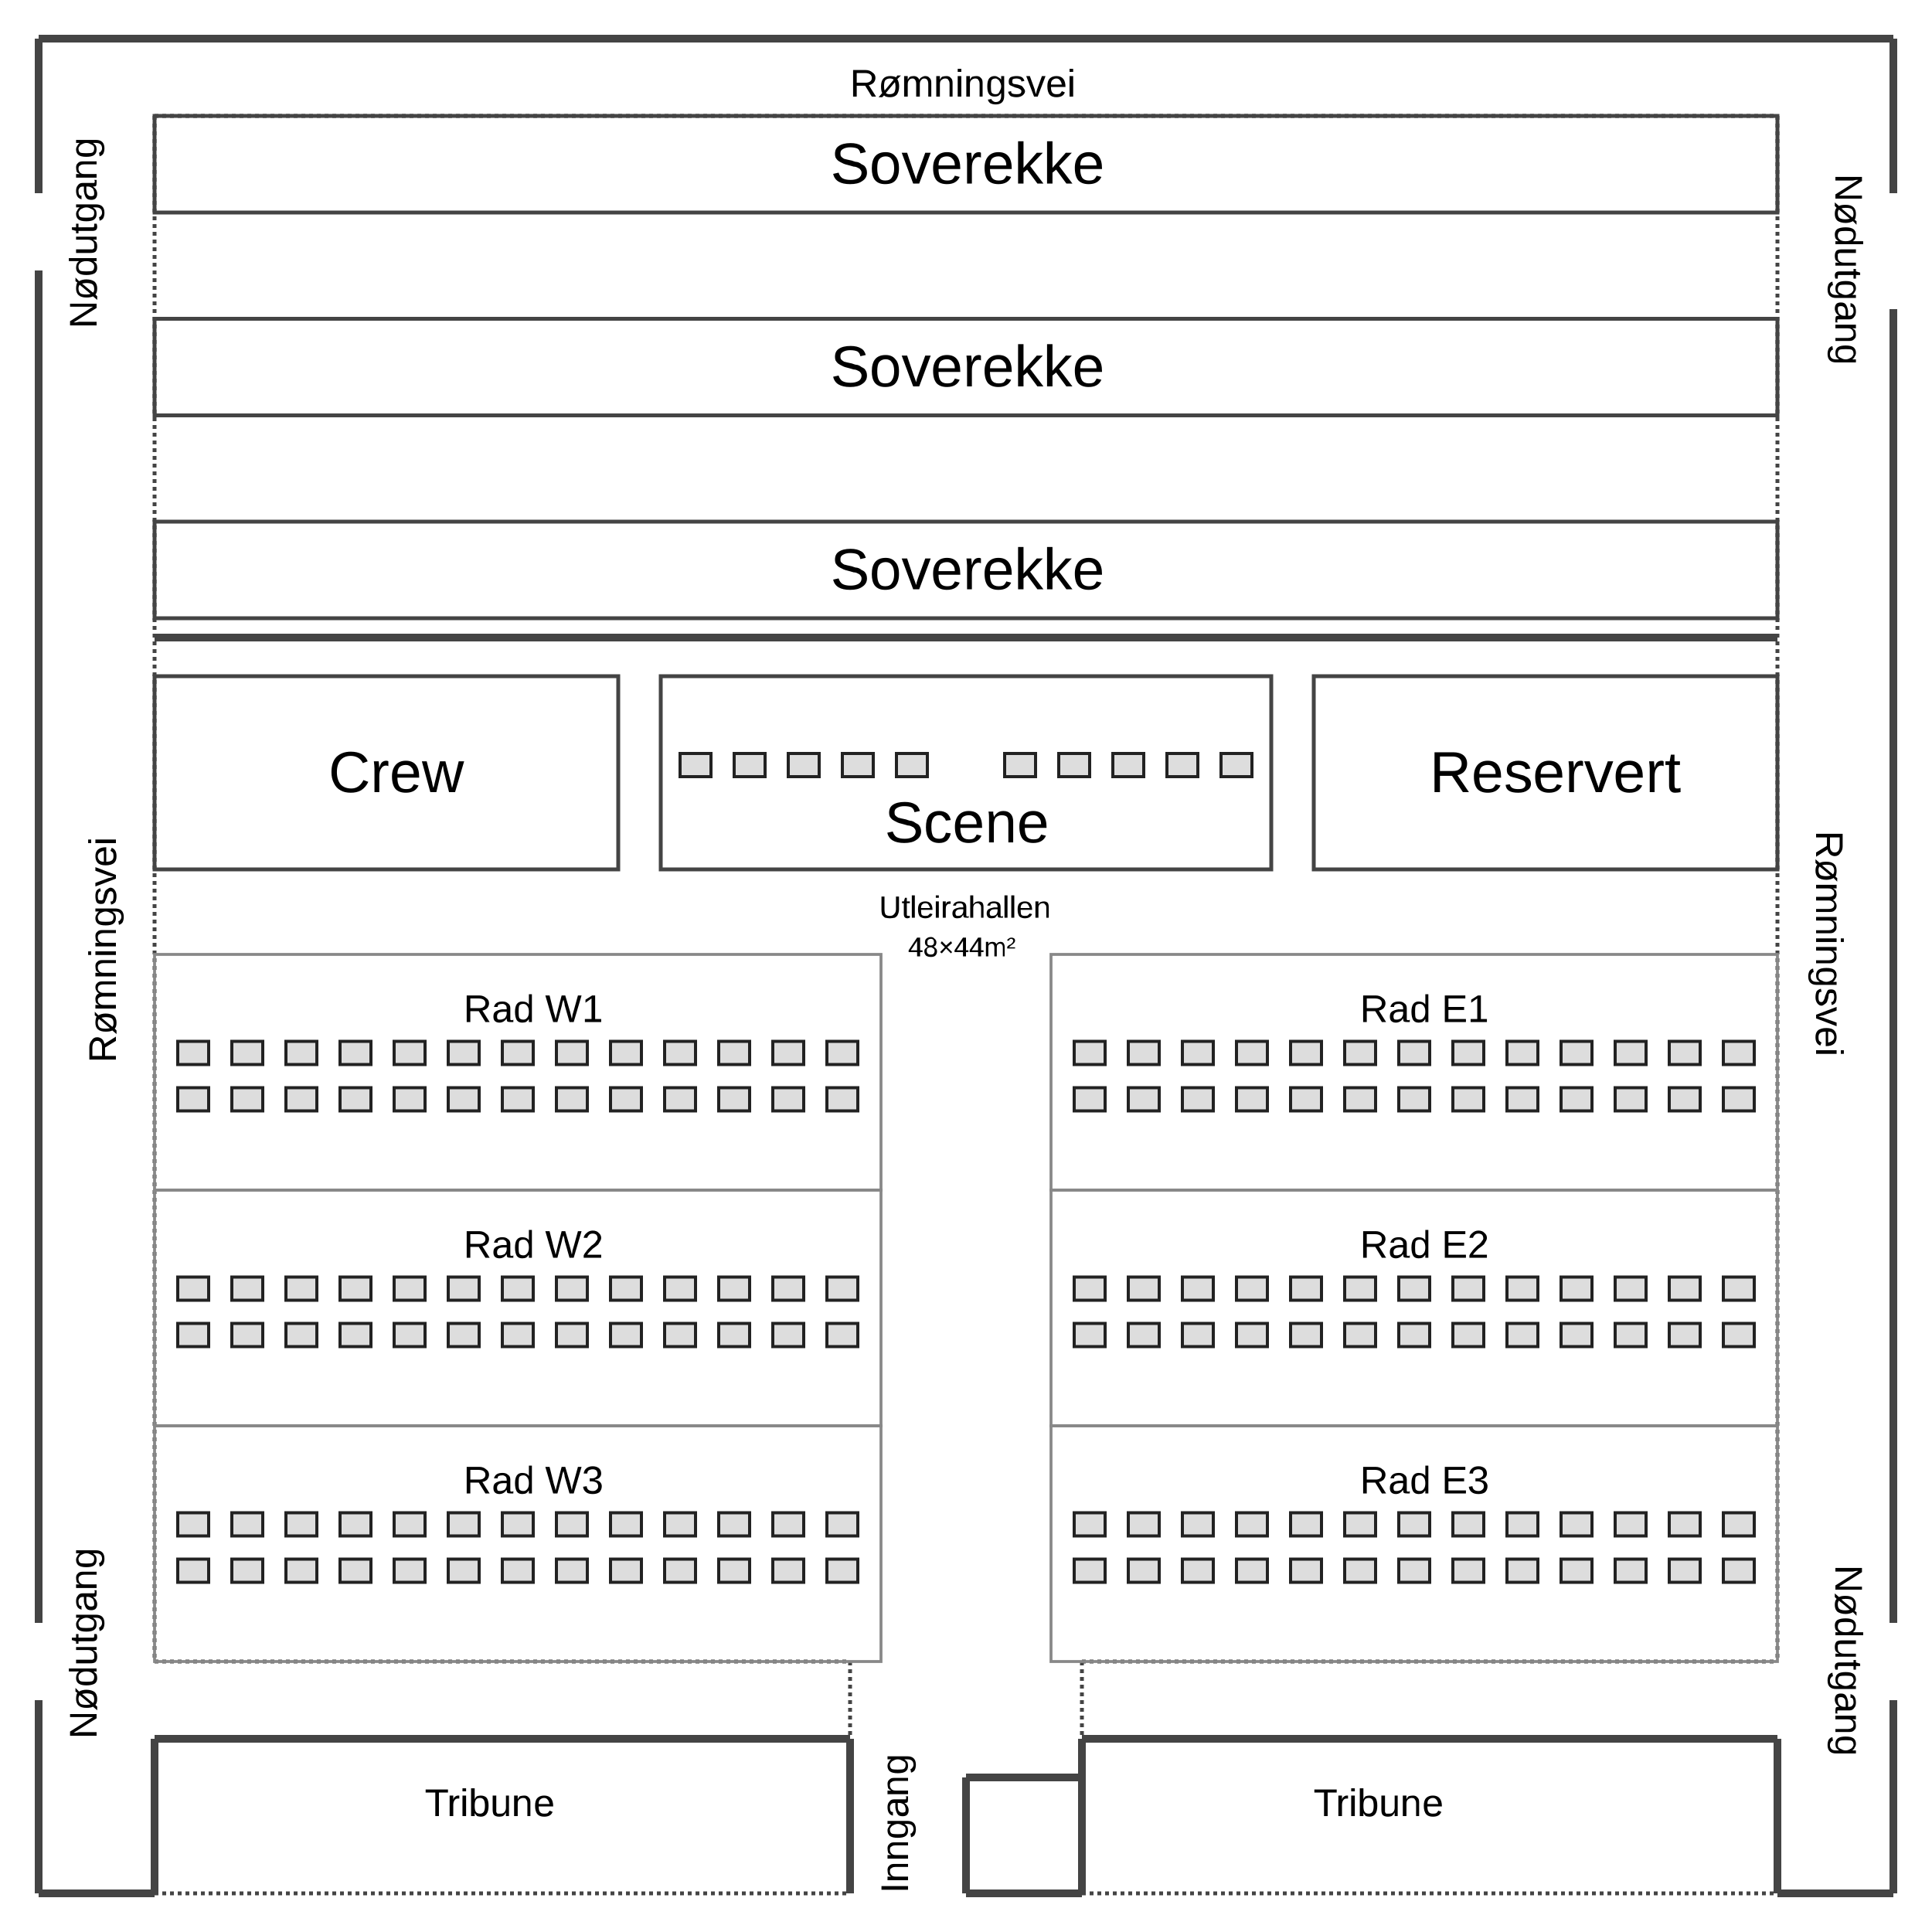
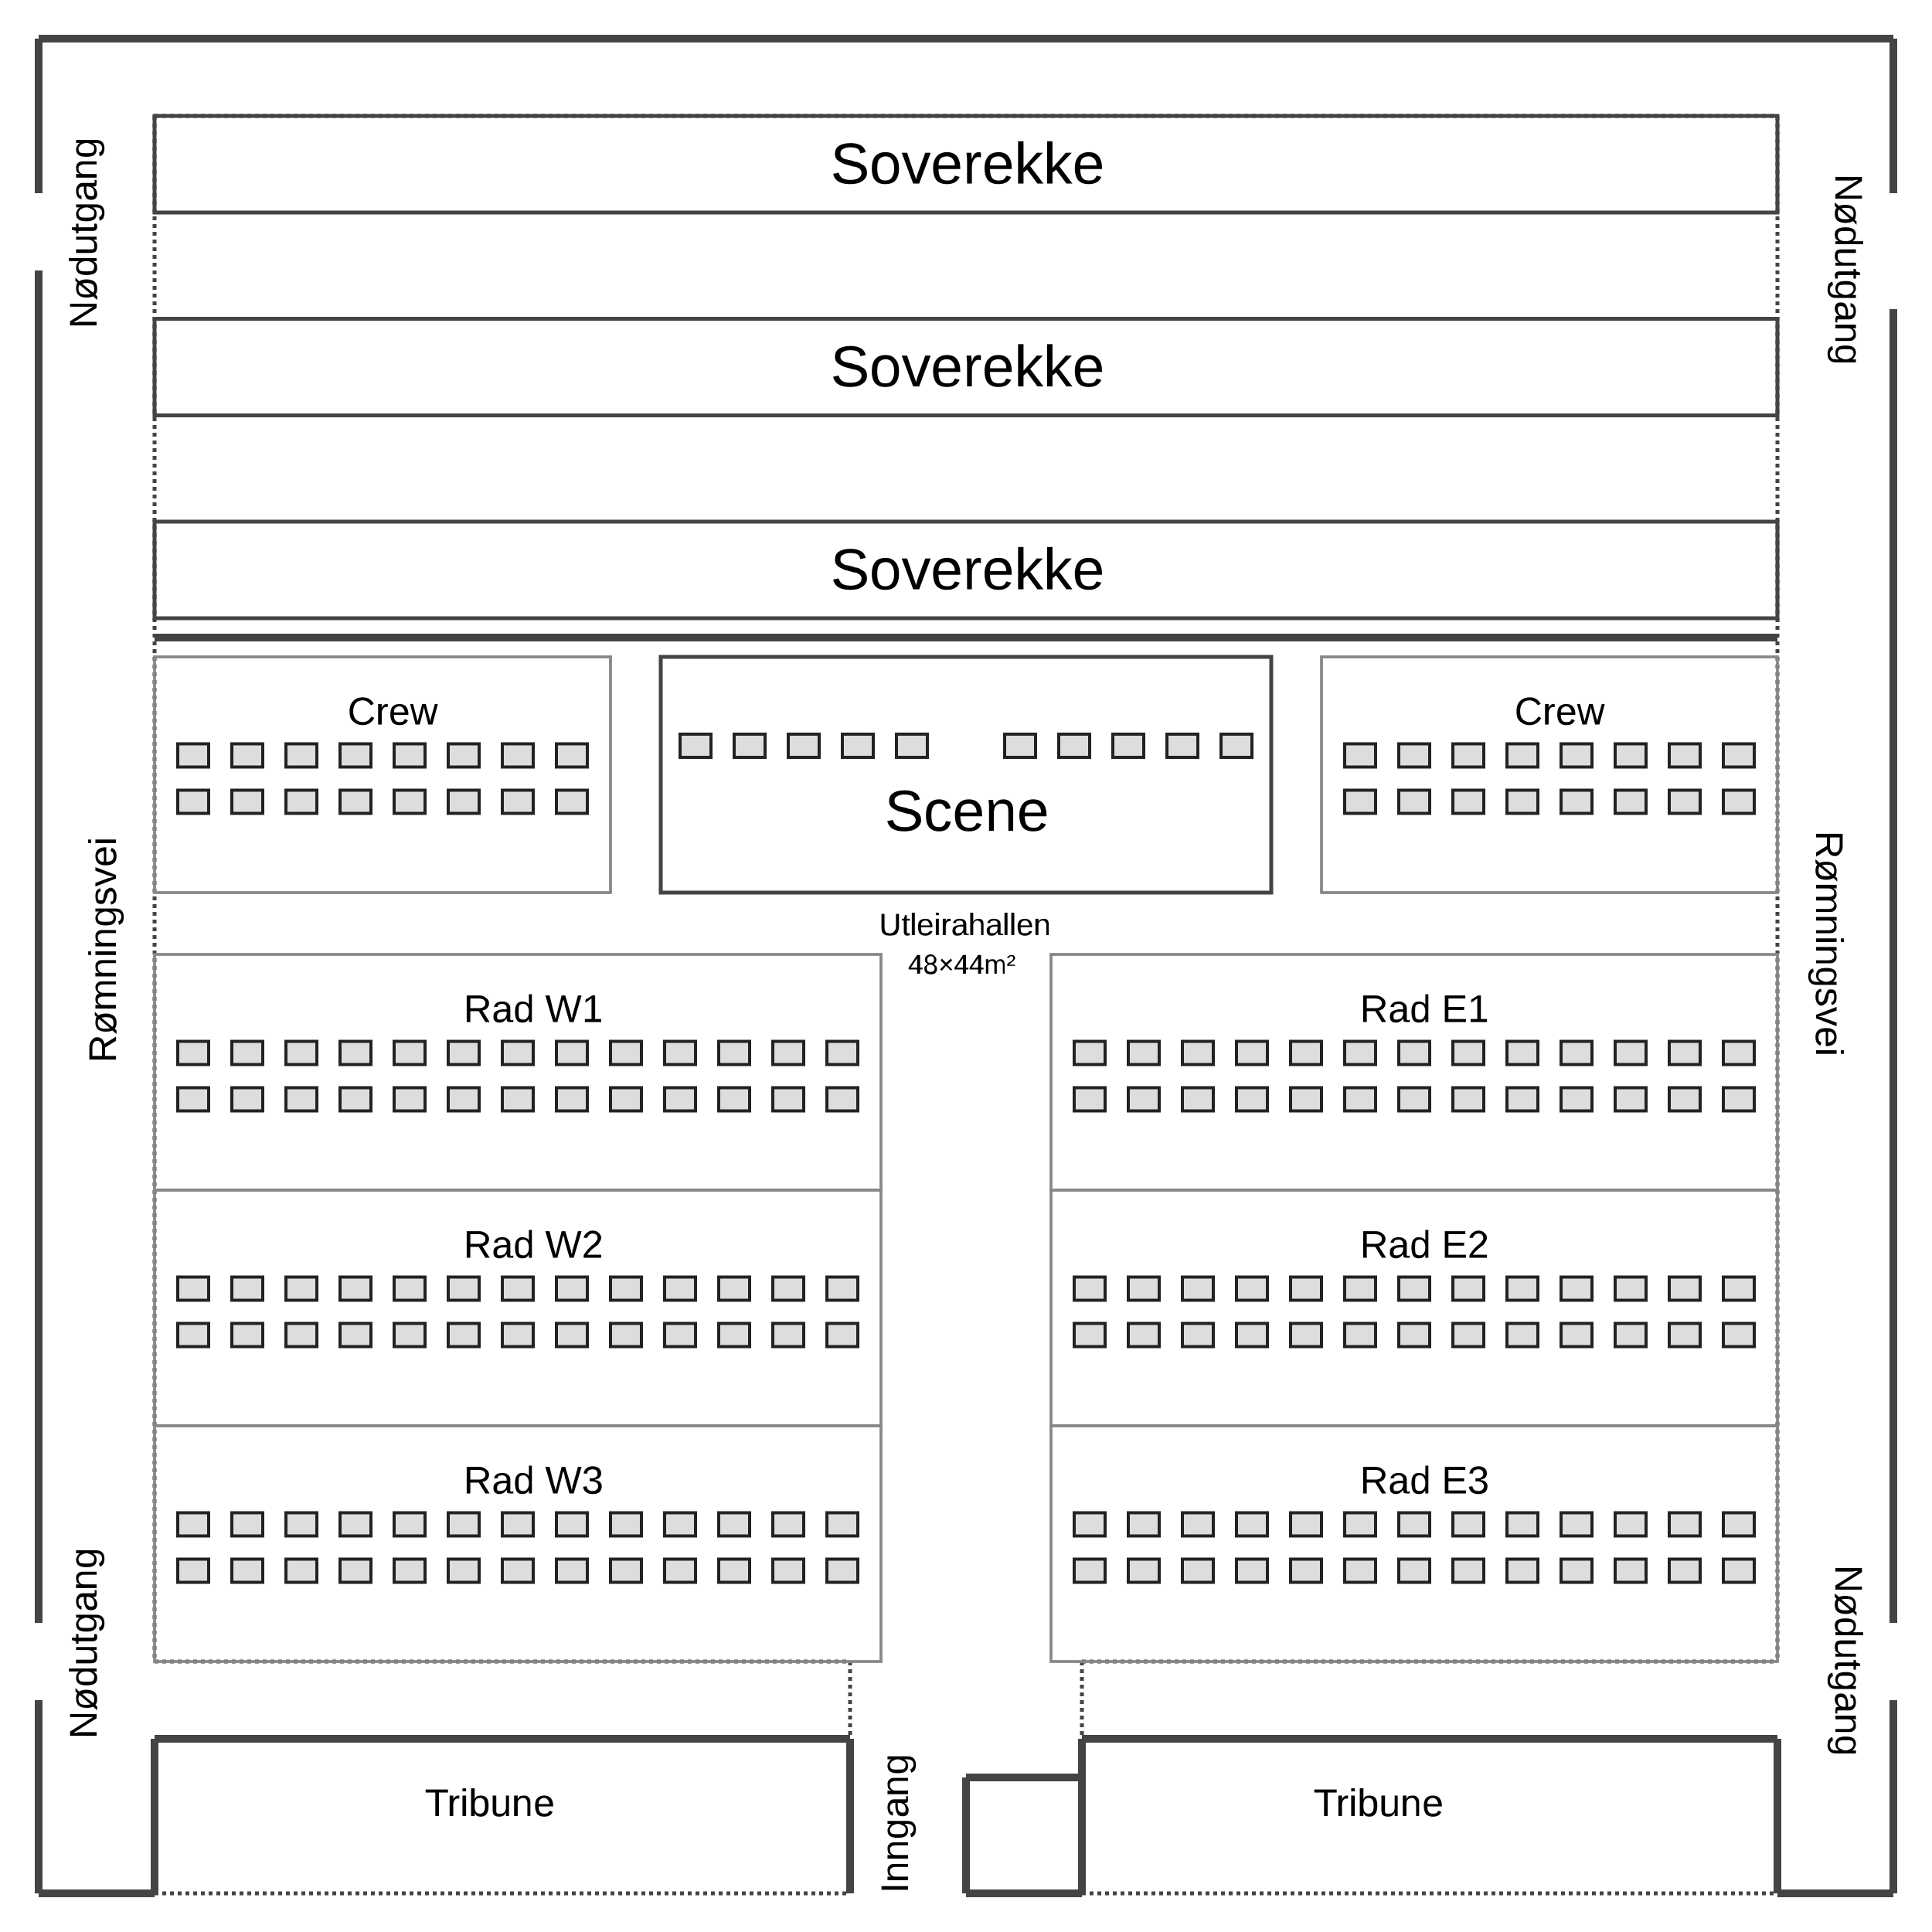
<svg xmlns="http://www.w3.org/2000/svg" viewBox="0 0 50 50">
  <style type="text/css">

        text {
            font-family: Arial;
        }

        rect.outline {
            fill: none;
            stroke: #444;
            stroke-width: 0.1px;
        }

        .grid {
            /* DEBUG */
            display: none;
        }

        .grid line {
            stroke: #ccc;
            stroke-width: 0.025px;
        }

        .walls line {
            stroke: #444;
            stroke-width: 0.2px;
        }

        .walls line.zone-wall {
            stroke: #444;
            stroke-width: 0.1px;
            stroke-dasharray: 0.1;
        }

        .seat-row rect {
            stroke: #222;
            stroke-width: 0.08px;
            fill: #ddd;
        }

        .seat-row rect.spacer {
            /* DEBUG */
            display: none;
        }

        .seat-row rect.seat-row-outline {
            stroke: #888;
            stroke-width: 0.075px;
            fill: none;
        }

        .seat-row rect.seating-node-free {
            fill: #5CB85C;
        }

        .seat-row rect.seating-node-occupied {
            fill: #C9302C;
        }

        .seat-row rect.seating-node-self {
            fill: #EC971F;
        }

        .seat-row rect.seating-node-info {
            fill: #5BC0DE;
        }

        .seat-row rect.seating-node-search {
            fill: pink;
        }
    </style>
  <g class="hall" transform="translate(1, 1)">
    <g class="grid">
      <line x1="0" x2="0" y1="0" y2="44" />
      <line x1="1" x2="1" y1="0" y2="44" />
      <line x1="2" x2="2" y1="0" y2="44" />
      <line x1="3" x2="3" y1="0" y2="44" />
      <line x1="4" x2="4" y1="0" y2="44" />
      <line x1="5" x2="5" y1="0" y2="44" />
      <line x1="6" x2="6" y1="0" y2="44" />
      <line x1="7" x2="7" y1="0" y2="44" />
      <line x1="8" x2="8" y1="0" y2="44" />
      <line x1="9" x2="9" y1="0" y2="44" />
      <line x1="10" x2="10" y1="0" y2="44" />
      <line x1="11" x2="11" y1="0" y2="44" />
      <line x1="12" x2="12" y1="0" y2="44" />
      <line x1="13" x2="13" y1="0" y2="44" />
      <line x1="14" x2="14" y1="0" y2="44" />
      <line x1="15" x2="15" y1="0" y2="44" />
      <line x1="16" x2="16" y1="0" y2="44" />
      <line x1="17" x2="17" y1="0" y2="44" />
      <line x1="18" x2="18" y1="0" y2="44" />
      <line x1="19" x2="19" y1="0" y2="44" />
      <line x1="20" x2="20" y1="0" y2="44" />
      <line x1="21" x2="21" y1="0" y2="44" />
      <line x1="22" x2="22" y1="0" y2="44" />
      <line x1="23" x2="23" y1="0" y2="44" />
      <line x1="24" x2="24" y1="0" y2="44" />
      <line x1="25" x2="25" y1="0" y2="44" />
      <line x1="26" x2="26" y1="0" y2="44" />
      <line x1="27" x2="27" y1="0" y2="44" />
      <line x1="28" x2="28" y1="0" y2="44" />
      <line x1="29" x2="29" y1="0" y2="44" />
      <line x1="30" x2="30" y1="0" y2="44" />
      <line x1="31" x2="31" y1="0" y2="44" />
      <line x1="32" x2="32" y1="0" y2="44" />
      <line x1="33" x2="33" y1="0" y2="44" />
      <line x1="34" x2="34" y1="0" y2="44" />
      <line x1="35" x2="35" y1="0" y2="44" />
      <line x1="36" x2="36" y1="0" y2="44" />
      <line x1="37" x2="37" y1="0" y2="44" />
      <line x1="38" x2="38" y1="0" y2="44" />
      <line x1="39" x2="39" y1="0" y2="44" />
      <line x1="40" x2="40" y1="0" y2="44" />
      <line x1="41" x2="41" y1="0" y2="44" />
      <line x1="42" x2="42" y1="0" y2="44" />
      <line x1="43" x2="43" y1="0" y2="44" />
      <line x1="44" x2="44" y1="0" y2="44" />
      <line x1="45" x2="45" y1="0" y2="44" />
      <line x1="46" x2="46" y1="0" y2="44" />
      <line x1="47" x2="47" y1="0" y2="44" />
      <line x1="48" x2="48" y1="0" y2="44" />
      <line x1="0" x2="48" y1="0" y2="0" />
      <line x1="0" x2="48" y1="1" y2="1" />
      <line x1="0" x2="48" y1="2" y2="2" />
      <line x1="0" x2="48" y1="3" y2="3" />
      <line x1="0" x2="48" y1="4" y2="4" />
      <line x1="0" x2="48" y1="5" y2="5" />
      <line x1="0" x2="48" y1="6" y2="6" />
      <line x1="0" x2="48" y1="7" y2="7" />
      <line x1="0" x2="48" y1="8" y2="8" />
      <line x1="0" x2="48" y1="9" y2="9" />
      <line x1="0" x2="48" y1="10" y2="10" />
      <line x1="0" x2="48" y1="11" y2="11" />
      <line x1="0" x2="48" y1="12" y2="12" />
      <line x1="0" x2="48" y1="13" y2="13" />
      <line x1="0" x2="48" y1="14" y2="14" />
      <line x1="0" x2="48" y1="15" y2="15" />
      <line x1="0" x2="48" y1="16" y2="16" />
      <line x1="0" x2="48" y1="17" y2="17" />
      <line x1="0" x2="48" y1="18" y2="18" />
      <line x1="0" x2="48" y1="19" y2="19" />
      <line x1="0" x2="48" y1="20" y2="20" />
      <line x1="0" x2="48" y1="21" y2="21" />
      <line x1="0" x2="48" y1="22" y2="22" />
      <line x1="0" x2="48" y1="23" y2="23" />
      <line x1="0" x2="48" y1="24" y2="24" />
      <line x1="0" x2="48" y1="25" y2="25" />
      <line x1="0" x2="48" y1="26" y2="26" />
      <line x1="0" x2="48" y1="27" y2="27" />
      <line x1="0" x2="48" y1="28" y2="28" />
      <line x1="0" x2="48" y1="29" y2="29" />
      <line x1="0" x2="48" y1="30" y2="30" />
      <line x1="0" x2="48" y1="31" y2="31" />
      <line x1="0" x2="48" y1="32" y2="32" />
      <line x1="0" x2="48" y1="33" y2="33" />
      <line x1="0" x2="48" y1="34" y2="34" />
      <line x1="0" x2="48" y1="35" y2="35" />
      <line x1="0" x2="48" y1="36" y2="36" />
      <line x1="0" x2="48" y1="37" y2="37" />
      <line x1="0" x2="48" y1="38" y2="38" />
      <line x1="0" x2="48" y1="39" y2="39" />
      <line x1="0" x2="48" y1="40" y2="40" />
      <line x1="0" x2="48" y1="41" y2="41" />
      <line x1="0" x2="48" y1="42" y2="42" />
      <line x1="0" x2="48" y1="43" y2="43" />
      <line x1="0" x2="48" y1="44" y2="44" />
    </g>
    <g class="walls">
-       <text x="21.75" y="22.75" font-size="0.8">Utleirahallen</text>
-       <text x="22.5" y="23.75" font-size="0.7">48×44m²</text>
+       <text x="21.75" y="23.2" font-size="0.8">Utleirahallen</text>
+       <text x="22.5" y="24.2" font-size="0.7">48×44m²</text>
    </g>
    <g class="walls">
      <line x1="0" x2="48" y1="0" y2="0" />
      <line x1="3" x2="45" y1="2" y2="2" class="zone-wall" />
-       <g transform="translate(21, 1.5)">
-         <text font-size="1">Rømningsvei</text>
-       </g>
      <line x1="3" x2="45" y1="15.5" y2="15.5" class="partition-wall" />
      <line x1="0" x2="0" y1="0" y2="4" />
      <g transform="translate(1.5, 7.5) rotate(270)">
        <text font-size="1">Nødutgang</text>
      </g>
      <line x1="0" x2="0" y1="6" y2="41" />
      <g transform="translate(1.5, 44) rotate(270)">
        <text font-size="1">Nødutgang</text>
      </g>
      <line x1="0" x2="0" y1="43" y2="48" />
      <line x1="3" x2="3" y1="2" y2="42" class="zone-wall" />
      <g transform="translate(2, 26.5) rotate(270)">
        <text font-size="1">Rømningsvei</text>
      </g>
      <line x1="48" x2="48" y1="0" y2="4" />
      <g transform="translate(46.5, 3.5) rotate(90)">
        <text font-size="1">Nødutgang</text>
      </g>
      <line x1="48" x2="48" y1="7" y2="41" />
      <g transform="translate(46.5, 39.5) rotate(90)">
        <text font-size="1">Nødutgang</text>
      </g>
      <line x1="48" x2="48" y1="43" y2="48" />
      <line x1="45" x2="45" y1="2" y2="42" class="zone-wall" />
      <g transform="translate(46, 20.5) rotate(90)">
        <text font-size="1">Rømningsvei</text>
      </g>
      <line x1="0" x2="3" y1="48" y2="48" />
      <line x1="3" x2="3" y1="44" y2="48" />
      <line x1="3" x2="21" y1="44" y2="44" />
      <line x1="21" x2="21" y1="44" y2="48" />
      <g transform="translate(22.5, 48) rotate(270)">
        <text font-size="1">Inngang</text>
      </g>
      <line x1="24" x2="24" y1="45" y2="48" />
      <line x1="24" x2="27" y1="45" y2="45" />
      <line x1="24" x2="27" y1="48" y2="48" />
      <line x1="27" x2="27" y1="48" y2="44" />
      <line x1="27" x2="45" y1="44" y2="44" />
      <line x1="45" x2="45" y1="44" y2="48" />
      <line x1="45" x2="48" y1="48" y2="48" />
      <line x1="3" x2="21" y1="42" y2="42" class="zone-wall" />
      <line x1="21" x2="21" y1="42" y2="44" class="zone-wall" />
      <line x1="27" x2="45" y1="42" y2="42" class="zone-wall" />
      <line x1="27" x2="27" y1="42" y2="44" class="zone-wall" />
      <text x="10" y="46" font-size="1">Tribune</text>
      <line x1="3" x2="21" y1="48" y2="48" class="zone-wall" />
      <text x="33" y="46" font-size="1">Tribune</text>
      <line x1="27" x2="45" y1="48" y2="48" class="zone-wall" />
    </g>
    <g>
      <rect x="3" y="2" width="42" height="2.5" class="outline" />
      <text x="20.5" y="3.75" font-size="1.5">Soverekke</text>
      <rect x="3" y="7.25" width="42" height="2.5" class="outline" />
      <text x="20.5" y="9" font-size="1.5">Soverekke</text>
      <rect x="3" y="12.5" width="42" height="2.5" class="outline" />
      <text x="20.5" y="14.25" font-size="1.5">Soverekke</text>
    </g>
-     <g class="stage" transform="translate(16.1, 16.5)">
-       <rect width="15.8" height="5" class="outline" />
-       <text x="5.8" y="4.3" font-size="1.5">Scene</text>
+     <g class="stage" transform="translate(16.1, 16)">
+       <rect width="15.8" height="6.1" class="outline" />
+       <text x="5.8" y="4.5" font-size="1.5">Scene</text>
      <g class="seat-row" transform="translate(0.5, 2.0)">
        <rect x="0.0" y="0.0" width="0.8" height="0.6" />
        <rect x="1.4" y="0.0" width="0.8" height="0.6" />
        <rect x="2.8" y="0.0" width="0.8" height="0.6" />
        <rect x="4.2" y="0.0" width="0.8" height="0.6" />
        <rect x="5.6" y="0.0" width="0.8" height="0.6" />
      </g>
      <g class="seat-row" transform="translate(8.9, 2.0)">
        <rect x="0.0" y="0.0" width="0.8" height="0.6" />
        <rect x="1.4" y="0.0" width="0.8" height="0.6" />
        <rect x="2.8" y="0.0" width="0.8" height="0.6" />
        <rect x="4.2" y="0.0" width="0.8" height="0.6" />
        <rect x="5.6" y="0.0" width="0.8" height="0.6" />
      </g>
    </g>
-     <g class="seat-row-group" transform="translate(3, 16.5)">
-       <rect x="0" y="0" width="12" height="5" class="outline" />
-       <text x="4.5" y="3" font-size="1.5">Crew</text>
+     <g class="crew-area" transform="translate(3, 16)">
+       <g class="seat-row" transform="translate(0.0, 2.25)">
+         <rect x="0" y="-2.25" width="11.80" height="6.1" class="seat-row-outline" />
+         <text x="5" y="-0.5" font-size="1">Crew</text>
+         <rect x="0" y="0.5" width="0.6" height="0.8" class="spacer" />
+         <a class="seat" href="#">
+           <rect x="0.6" y="0.0" width="0.8" height="0.6" />
+         </a>
+         <a class="seat" href="#">
+           <rect x="0.6" y="1.2" width="0.8" height="0.6" />
+         </a>
+         <rect x="1.4" y="0.5" width="0.6" height="0.8" class="spacer" />
+         <a class="seat" href="#">
+           <rect x="2.0" y="0.0" width="0.8" height="0.6" />
+         </a>
+         <a class="seat" href="#">
+           <rect x="2.0" y="1.2" width="0.8" height="0.6" />
+         </a>
+         <rect x="2.8" y="0.5" width="0.6" height="0.8" class="spacer" />
+         <a class="seat" href="#">
+           <rect x="3.4" y="0.0" width="0.8" height="0.6" />
+         </a>
+         <a class="seat" href="#">
+           <rect x="3.4" y="1.2" width="0.8" height="0.6" />
+         </a>
+         <rect x="4.2" y="0.5" width="0.6" height="0.8" class="spacer" />
+         <a class="seat" href="#">
+           <rect x="4.8" y="0.0" width="0.8" height="0.6" />
+         </a>
+         <a class="seat" href="#">
+           <rect x="4.8" y="1.2" width="0.8" height="0.6" />
+         </a>
+         <rect x="5.6" y="0.5" width="0.6" height="0.8" class="spacer" />
+         <a class="seat" href="#">
+           <rect x="6.2" y="0.0" width="0.8" height="0.6" />
+         </a>
+         <a class="seat" href="#">
+           <rect x="6.2" y="1.2" width="0.8" height="0.6" />
+         </a>
+         <rect x="7.0" y="0.5" width="0.6" height="0.8" class="spacer" />
+         <a class="seat" href="#">
+           <rect x="7.6" y="0.0" width="0.8" height="0.6" />
+         </a>
+         <a class="seat" href="#">
+           <rect x="7.6" y="1.2" width="0.8" height="0.6" />
+         </a>
+         <rect x="8.4" y="0.5" width="0.6" height="0.8" class="spacer" />
+         <a class="seat" href="#">
+           <rect x="9.0" y="0.0" width="0.8" height="0.6" />
+         </a>
+         <a class="seat" href="#">
+           <rect x="9.0" y="1.2" width="0.8" height="0.6" />
+         </a>
+         <rect x="9.8" y="0.5" width="0.6" height="0.8" class="spacer" />
+         <a class="seat" href="#">
+           <rect x="10.4" y="0.0" width="0.8" height="0.6" />
+         </a>
+         <a class="seat" href="#">
+           <rect x="10.4" y="1.2" width="0.8" height="0.6" />
+         </a>
+         <rect x="11.2" y="0.5" width="0.6" height="0.8" class="spacer" />
+       </g>
    </g>
-     <g class="seat-row-group" transform="translate(33, 16.5)">
-       <rect x="0" y="0" width="12" height="5" class="outline" />
-       <text x="3" y="3" font-size="1.5">Reservert</text>
+     <g class="crew-area" transform="translate(33.2, 16)">
+       <g class="seat-row" transform="translate(0.0, 2.25)">
+         <rect x="0" y="-2.25" width="11.80" height="6.1" class="seat-row-outline" />
+         <text x="5" y="-0.5" font-size="1">Crew</text>
+         <rect x="0" y="0.5" width="0.6" height="0.8" class="spacer" />
+         <a class="seat" href="#">
+           <rect x="0.6" y="0.0" width="0.8" height="0.6" />
+         </a>
+         <a class="seat" href="#">
+           <rect x="0.6" y="1.2" width="0.8" height="0.6" />
+         </a>
+         <rect x="1.4" y="0.5" width="0.6" height="0.8" class="spacer" />
+         <a class="seat" href="#">
+           <rect x="2.0" y="0.0" width="0.8" height="0.6" />
+         </a>
+         <a class="seat" href="#">
+           <rect x="2.0" y="1.2" width="0.8" height="0.6" />
+         </a>
+         <rect x="2.8" y="0.5" width="0.6" height="0.8" class="spacer" />
+         <a class="seat" href="#">
+           <rect x="3.4" y="0.0" width="0.8" height="0.6" />
+         </a>
+         <a class="seat" href="#">
+           <rect x="3.4" y="1.2" width="0.8" height="0.6" />
+         </a>
+         <rect x="4.2" y="0.5" width="0.6" height="0.8" class="spacer" />
+         <a class="seat" href="#">
+           <rect x="4.8" y="0.0" width="0.8" height="0.6" />
+         </a>
+         <a class="seat" href="#">
+           <rect x="4.8" y="1.2" width="0.8" height="0.6" />
+         </a>
+         <rect x="5.6" y="0.5" width="0.6" height="0.8" class="spacer" />
+         <a class="seat" href="#">
+           <rect x="6.2" y="0.0" width="0.8" height="0.6" />
+         </a>
+         <a class="seat" href="#">
+           <rect x="6.2" y="1.2" width="0.8" height="0.6" />
+         </a>
+         <rect x="7.0" y="0.5" width="0.6" height="0.8" class="spacer" />
+         <a class="seat" href="#">
+           <rect x="7.6" y="0.0" width="0.8" height="0.6" />
+         </a>
+         <a class="seat" href="#">
+           <rect x="7.6" y="1.2" width="0.8" height="0.6" />
+         </a>
+         <rect x="8.4" y="0.5" width="0.6" height="0.8" class="spacer" />
+         <a class="seat" href="#">
+           <rect x="9.0" y="0.0" width="0.8" height="0.6" />
+         </a>
+         <a class="seat" href="#">
+           <rect x="9.0" y="1.2" width="0.8" height="0.6" />
+         </a>
+         <rect x="9.8" y="0.5" width="0.6" height="0.8" class="spacer" />
+         <a class="seat" href="#">
+           <rect x="10.4" y="0.0" width="0.8" height="0.6" />
+         </a>
+         <a class="seat" href="#">
+           <rect x="10.4" y="1.2" width="0.8" height="0.6" />
+         </a>
+         <rect x="11.2" y="0.5" width="0.6" height="0.8" class="spacer" />
+       </g>
    </g>
-     <g class="seats" transform="translate(3, 23.7)">
+     <g class="participant-seats" transform="translate(3, 23.7)">
      <g class="seat-row" transform="translate(0.0, 2.25)">
        <rect x="0" y="-2.25" width="18.8" height="6.1" class="seat-row-outline" />
        <text x="8" y="-0.5" font-size="1">Rad W1</text>
        <rect x="0" y="0.5" width="0.6" height="0.8" class="spacer" />
        <a class="seat" href="#">
          <rect x="0.6" y="0.0" width="0.8" height="0.6" />
        </a>
        <a class="seat" href="#">
          <rect x="0.6" y="1.2" width="0.8" height="0.6" />
        </a>
        <rect x="1.4" y="0.5" width="0.6" height="0.8" class="spacer" />
        <a class="seat" href="#">
          <rect x="2.0" y="0.0" width="0.8" height="0.6" />
        </a>
        <a class="seat" href="#">
          <rect x="2.0" y="1.2" width="0.8" height="0.6" />
        </a>
        <rect x="2.8" y="0.5" width="0.6" height="0.8" class="spacer" />
        <a class="seat" href="#">
          <rect x="3.4" y="0.0" width="0.8" height="0.6" />
        </a>
        <a class="seat" href="#">
          <rect x="3.4" y="1.2" width="0.8" height="0.6" />
        </a>
        <rect x="4.2" y="0.5" width="0.6" height="0.8" class="spacer" />
        <a class="seat" href="#">
          <rect x="4.8" y="0.0" width="0.8" height="0.6" />
        </a>
        <a class="seat" href="#">
          <rect x="4.8" y="1.2" width="0.8" height="0.6" />
        </a>
        <rect x="5.6" y="0.5" width="0.6" height="0.8" class="spacer" />
        <a class="seat" href="#">
          <rect x="6.2" y="0.0" width="0.8" height="0.6" />
        </a>
        <a class="seat" href="#">
          <rect x="6.2" y="1.2" width="0.8" height="0.6" />
        </a>
        <rect x="7.0" y="0.5" width="0.6" height="0.8" class="spacer" />
        <a class="seat" href="#">
          <rect x="7.6" y="0.0" width="0.8" height="0.6" />
        </a>
        <a class="seat" href="#">
          <rect x="7.6" y="1.2" width="0.8" height="0.6" />
        </a>
        <rect x="8.4" y="0.5" width="0.6" height="0.8" class="spacer" />
        <a class="seat" href="#">
          <rect x="9.0" y="0.0" width="0.8" height="0.6" />
        </a>
        <a class="seat" href="#">
          <rect x="9.0" y="1.2" width="0.8" height="0.6" />
        </a>
        <rect x="9.8" y="0.5" width="0.6" height="0.8" class="spacer" />
        <a class="seat" href="#">
          <rect x="10.4" y="0.0" width="0.8" height="0.6" />
        </a>
        <a class="seat" href="#">
          <rect x="10.4" y="1.2" width="0.8" height="0.6" />
        </a>
        <rect x="11.2" y="0.5" width="0.6" height="0.8" class="spacer" />
        <a class="seat" href="#">
          <rect x="11.8" y="0.0" width="0.8" height="0.6" />
        </a>
        <a class="seat" href="#">
          <rect x="11.8" y="1.2" width="0.8" height="0.6" />
        </a>
        <rect x="12.6" y="0.5" width="0.6" height="0.8" class="spacer" />
        <a class="seat" href="#">
          <rect x="13.2" y="0.0" width="0.8" height="0.6" />
        </a>
        <a class="seat" href="#">
          <rect x="13.2" y="1.2" width="0.8" height="0.6" />
        </a>
        <rect x="14.0" y="0.5" width="0.6" height="0.8" class="spacer" />
        <a class="seat" href="#">
          <rect x="14.6" y="0.0" width="0.8" height="0.6" />
        </a>
        <a class="seat" href="#">
          <rect x="14.6" y="1.2" width="0.8" height="0.6" />
        </a>
        <rect x="15.4" y="0.5" width="0.6" height="0.8" class="spacer" />
        <a class="seat" href="#">
          <rect x="16.0" y="0.0" width="0.8" height="0.6" />
        </a>
        <a class="seat" href="#">
          <rect x="16.0" y="1.2" width="0.8" height="0.6" />
        </a>
        <rect x="16.8" y="0.5" width="0.6" height="0.8" class="spacer" />
        <a class="seat" href="#">
          <rect x="17.4" y="0.0" width="0.8" height="0.6" />
        </a>
        <a class="seat" href="#">
          <rect x="17.4" y="1.2" width="0.8" height="0.6" />
        </a>
        <rect x="18.2" y="0.5" width="0.6" height="0.8" class="spacer" />
      </g>
      <g class="seat-row" transform="translate(0.0, 8.35)">
        <rect x="0" y="-2.25" width="18.8" height="6.1" class="seat-row-outline" />
        <text x="8" y="-0.5" font-size="1">Rad W2</text>
        <rect x="0" y="0.5" width="0.6" height="0.8" class="spacer" />
        <a class="seat" href="#">
          <rect x="0.6" y="0.0" width="0.8" height="0.6" />
        </a>
        <a class="seat" href="#">
          <rect x="0.6" y="1.2" width="0.8" height="0.6" />
        </a>
        <rect x="1.4" y="0.5" width="0.6" height="0.8" class="spacer" />
        <a class="seat" href="#">
          <rect x="2.0" y="0.0" width="0.8" height="0.6" />
        </a>
        <a class="seat" href="#">
          <rect x="2.0" y="1.2" width="0.8" height="0.6" />
        </a>
        <rect x="2.8" y="0.5" width="0.6" height="0.8" class="spacer" />
        <a class="seat" href="#">
          <rect x="3.4" y="0.0" width="0.8" height="0.6" />
        </a>
        <a class="seat" href="#">
          <rect x="3.4" y="1.2" width="0.8" height="0.6" />
        </a>
        <rect x="4.2" y="0.5" width="0.6" height="0.8" class="spacer" />
        <a class="seat" href="#">
          <rect x="4.8" y="0.0" width="0.8" height="0.6" />
        </a>
        <a class="seat" href="#">
          <rect x="4.8" y="1.2" width="0.8" height="0.6" />
        </a>
        <rect x="5.6" y="0.5" width="0.6" height="0.8" class="spacer" />
        <a class="seat" href="#">
          <rect x="6.2" y="0.0" width="0.8" height="0.6" />
        </a>
        <a class="seat" href="#">
          <rect x="6.2" y="1.2" width="0.8" height="0.6" />
        </a>
        <rect x="7.0" y="0.5" width="0.6" height="0.8" class="spacer" />
        <a class="seat" href="#">
          <rect x="7.6" y="0.0" width="0.8" height="0.6" />
        </a>
        <a class="seat" href="#">
          <rect x="7.6" y="1.2" width="0.8" height="0.6" />
        </a>
        <rect x="8.4" y="0.5" width="0.6" height="0.8" class="spacer" />
        <a class="seat" href="#">
          <rect x="9.0" y="0.0" width="0.8" height="0.6" />
        </a>
        <a class="seat" href="#">
          <rect x="9.0" y="1.2" width="0.8" height="0.6" />
        </a>
        <rect x="9.8" y="0.5" width="0.6" height="0.8" class="spacer" />
        <a class="seat" href="#">
          <rect x="10.4" y="0.0" width="0.8" height="0.6" />
        </a>
        <a class="seat" href="#">
          <rect x="10.4" y="1.2" width="0.8" height="0.6" />
        </a>
        <rect x="11.2" y="0.5" width="0.6" height="0.8" class="spacer" />
        <a class="seat" href="#">
          <rect x="11.8" y="0.0" width="0.8" height="0.6" />
        </a>
        <a class="seat" href="#">
          <rect x="11.8" y="1.2" width="0.8" height="0.6" />
        </a>
        <rect x="12.6" y="0.5" width="0.6" height="0.8" class="spacer" />
        <a class="seat" href="#">
          <rect x="13.2" y="0.0" width="0.8" height="0.6" />
        </a>
        <a class="seat" href="#">
          <rect x="13.2" y="1.2" width="0.8" height="0.6" />
        </a>
        <rect x="14.0" y="0.5" width="0.6" height="0.8" class="spacer" />
        <a class="seat" href="#">
          <rect x="14.6" y="0.0" width="0.8" height="0.6" />
        </a>
        <a class="seat" href="#">
          <rect x="14.6" y="1.2" width="0.8" height="0.6" />
        </a>
        <rect x="15.4" y="0.5" width="0.6" height="0.8" class="spacer" />
        <a class="seat" href="#">
          <rect x="16.0" y="0.0" width="0.8" height="0.6" />
        </a>
        <a class="seat" href="#">
          <rect x="16.0" y="1.2" width="0.8" height="0.6" />
        </a>
        <rect x="16.8" y="0.5" width="0.6" height="0.8" class="spacer" />
        <a class="seat" href="#">
          <rect x="17.4" y="0.0" width="0.8" height="0.6" />
        </a>
        <a class="seat" href="#">
          <rect x="17.4" y="1.2" width="0.8" height="0.6" />
        </a>
        <rect x="18.2" y="0.5" width="0.6" height="0.8" class="spacer" />
      </g>
      <g class="seat-row" transform="translate(0.0, 14.45)">
        <rect x="0" y="-2.25" width="18.8" height="6.1" class="seat-row-outline" />
        <text x="8" y="-0.5" font-size="1">Rad W3</text>
        <rect x="0" y="0.5" width="0.6" height="0.8" class="spacer" />
        <a class="seat" href="#">
          <rect x="0.6" y="0.0" width="0.8" height="0.6" />
        </a>
        <a class="seat" href="#">
          <rect x="0.6" y="1.2" width="0.8" height="0.6" />
        </a>
        <rect x="1.4" y="0.5" width="0.6" height="0.8" class="spacer" />
        <a class="seat" href="#">
          <rect x="2.0" y="0.0" width="0.8" height="0.6" />
        </a>
        <a class="seat" href="#">
          <rect x="2.0" y="1.2" width="0.8" height="0.6" />
        </a>
        <rect x="2.8" y="0.5" width="0.6" height="0.8" class="spacer" />
        <a class="seat" href="#">
          <rect x="3.4" y="0.0" width="0.8" height="0.6" />
        </a>
        <a class="seat" href="#">
          <rect x="3.4" y="1.2" width="0.8" height="0.6" />
        </a>
        <rect x="4.2" y="0.5" width="0.6" height="0.8" class="spacer" />
        <a class="seat" href="#">
          <rect x="4.8" y="0.0" width="0.8" height="0.6" />
        </a>
        <a class="seat" href="#">
          <rect x="4.8" y="1.2" width="0.8" height="0.6" />
        </a>
        <rect x="5.6" y="0.5" width="0.6" height="0.8" class="spacer" />
        <a class="seat" href="#">
          <rect x="6.2" y="0.0" width="0.8" height="0.6" />
        </a>
        <a class="seat" href="#">
          <rect x="6.2" y="1.2" width="0.8" height="0.6" />
        </a>
        <rect x="7.0" y="0.5" width="0.6" height="0.8" class="spacer" />
        <a class="seat" href="#">
          <rect x="7.6" y="0.0" width="0.8" height="0.6" />
        </a>
        <a class="seat" href="#">
          <rect x="7.6" y="1.2" width="0.8" height="0.6" />
        </a>
        <rect x="8.4" y="0.5" width="0.6" height="0.8" class="spacer" />
        <a class="seat" href="#">
          <rect x="9.0" y="0.0" width="0.8" height="0.6" />
        </a>
        <a class="seat" href="#">
          <rect x="9.0" y="1.2" width="0.8" height="0.6" />
        </a>
        <rect x="9.8" y="0.5" width="0.6" height="0.8" class="spacer" />
        <a class="seat" href="#">
          <rect x="10.4" y="0.0" width="0.8" height="0.6" />
        </a>
        <a class="seat" href="#">
          <rect x="10.4" y="1.2" width="0.8" height="0.6" />
        </a>
        <rect x="11.2" y="0.5" width="0.6" height="0.8" class="spacer" />
        <a class="seat" href="#">
          <rect x="11.8" y="0.0" width="0.8" height="0.6" />
        </a>
        <a class="seat" href="#">
          <rect x="11.8" y="1.2" width="0.8" height="0.6" />
        </a>
        <rect x="12.6" y="0.5" width="0.6" height="0.8" class="spacer" />
        <a class="seat" href="#">
          <rect x="13.2" y="0.0" width="0.8" height="0.6" />
        </a>
        <a class="seat" href="#">
          <rect x="13.2" y="1.2" width="0.8" height="0.6" />
        </a>
        <rect x="14.0" y="0.5" width="0.6" height="0.8" class="spacer" />
        <a class="seat" href="#">
          <rect x="14.6" y="0.0" width="0.8" height="0.6" />
        </a>
        <a class="seat" href="#">
          <rect x="14.6" y="1.2" width="0.8" height="0.6" />
        </a>
        <rect x="15.4" y="0.5" width="0.6" height="0.8" class="spacer" />
        <a class="seat" href="#">
          <rect x="16.0" y="0.0" width="0.8" height="0.6" />
        </a>
        <a class="seat" href="#">
          <rect x="16.0" y="1.2" width="0.8" height="0.6" />
        </a>
        <rect x="16.8" y="0.5" width="0.6" height="0.8" class="spacer" />
        <a class="seat" href="#">
          <rect x="17.4" y="0.0" width="0.8" height="0.6" />
        </a>
        <a class="seat" href="#">
          <rect x="17.4" y="1.2" width="0.8" height="0.6" />
        </a>
        <rect x="18.2" y="0.5" width="0.6" height="0.8" class="spacer" />
      </g>
    </g>
-     <g class="seats" transform="translate(26.2, 23.7)">
+     <g class="participant-seats" transform="translate(26.2, 23.7)">
      <g class="seat-row" transform="translate(0.0, 2.25)">
        <rect x="0" y="-2.25" width="18.8" height="6.1" class="seat-row-outline" />
        <text x="8" y="-0.5" font-size="1">Rad E1</text>
        <rect x="0" y="0.5" width="0.6" height="0.8" class="spacer" />
        <a class="seat" href="#">
          <rect x="0.6" y="0.0" width="0.8" height="0.6" />
        </a>
        <a class="seat" href="#">
          <rect x="0.6" y="1.2" width="0.8" height="0.6" />
        </a>
        <rect x="1.4" y="0.5" width="0.6" height="0.8" class="spacer" />
        <a class="seat" href="#">
          <rect x="2.0" y="0.0" width="0.8" height="0.6" />
        </a>
        <a class="seat" href="#">
          <rect x="2.0" y="1.2" width="0.8" height="0.6" />
        </a>
        <rect x="2.8" y="0.5" width="0.6" height="0.8" class="spacer" />
        <a class="seat" href="#">
          <rect x="3.4" y="0.0" width="0.8" height="0.6" />
        </a>
        <a class="seat" href="#">
          <rect x="3.4" y="1.2" width="0.8" height="0.6" />
        </a>
        <rect x="4.2" y="0.5" width="0.6" height="0.8" class="spacer" />
        <a class="seat" href="#">
          <rect x="4.8" y="0.0" width="0.8" height="0.6" />
        </a>
        <a class="seat" href="#">
          <rect x="4.8" y="1.2" width="0.8" height="0.6" />
        </a>
        <rect x="5.6" y="0.5" width="0.6" height="0.8" class="spacer" />
        <a class="seat" href="#">
          <rect x="6.2" y="0.0" width="0.8" height="0.6" />
        </a>
        <a class="seat" href="#">
          <rect x="6.2" y="1.2" width="0.8" height="0.6" />
        </a>
        <rect x="7.0" y="0.5" width="0.6" height="0.8" class="spacer" />
        <a class="seat" href="#">
          <rect x="7.6" y="0.0" width="0.8" height="0.6" />
        </a>
        <a class="seat" href="#">
          <rect x="7.6" y="1.2" width="0.8" height="0.6" />
        </a>
        <rect x="8.4" y="0.5" width="0.6" height="0.8" class="spacer" />
        <a class="seat" href="#">
          <rect x="9.0" y="0.0" width="0.8" height="0.6" />
        </a>
        <a class="seat" href="#">
          <rect x="9.0" y="1.2" width="0.8" height="0.6" />
        </a>
        <rect x="9.8" y="0.5" width="0.6" height="0.8" class="spacer" />
        <a class="seat" href="#">
          <rect x="10.4" y="0.0" width="0.8" height="0.6" />
        </a>
        <a class="seat" href="#">
          <rect x="10.4" y="1.2" width="0.8" height="0.6" />
        </a>
        <rect x="11.2" y="0.5" width="0.6" height="0.8" class="spacer" />
        <a class="seat" href="#">
          <rect x="11.8" y="0.0" width="0.8" height="0.6" />
        </a>
        <a class="seat" href="#">
          <rect x="11.8" y="1.2" width="0.8" height="0.6" />
        </a>
        <rect x="12.6" y="0.5" width="0.6" height="0.8" class="spacer" />
        <a class="seat" href="#">
          <rect x="13.2" y="0.0" width="0.8" height="0.6" />
        </a>
        <a class="seat" href="#">
          <rect x="13.2" y="1.2" width="0.8" height="0.6" />
        </a>
        <rect x="14.0" y="0.5" width="0.6" height="0.8" class="spacer" />
        <a class="seat" href="#">
          <rect x="14.6" y="0.0" width="0.8" height="0.6" />
        </a>
        <a class="seat" href="#">
          <rect x="14.6" y="1.2" width="0.8" height="0.6" />
        </a>
        <rect x="15.4" y="0.5" width="0.6" height="0.8" class="spacer" />
        <a class="seat" href="#">
          <rect x="16.0" y="0.0" width="0.8" height="0.6" />
        </a>
        <a class="seat" href="#">
          <rect x="16.0" y="1.2" width="0.8" height="0.6" />
        </a>
        <rect x="16.8" y="0.5" width="0.6" height="0.8" class="spacer" />
        <a class="seat" href="#">
          <rect x="17.4" y="0.0" width="0.8" height="0.6" />
        </a>
        <a class="seat" href="#">
          <rect x="17.4" y="1.2" width="0.8" height="0.6" />
        </a>
        <rect x="18.2" y="0.5" width="0.6" height="0.8" class="spacer" />
      </g>
      <g class="seat-row" transform="translate(0.0, 8.35)">
        <rect x="0" y="-2.25" width="18.8" height="6.1" class="seat-row-outline" />
        <text x="8" y="-0.5" font-size="1">Rad E2</text>
        <rect x="0" y="0.5" width="0.6" height="0.8" class="spacer" />
        <a class="seat" href="#">
          <rect x="0.6" y="0.0" width="0.8" height="0.6" />
        </a>
        <a class="seat" href="#">
          <rect x="0.6" y="1.2" width="0.8" height="0.6" />
        </a>
        <rect x="1.4" y="0.5" width="0.6" height="0.8" class="spacer" />
        <a class="seat" href="#">
          <rect x="2.0" y="0.0" width="0.8" height="0.6" />
        </a>
        <a class="seat" href="#">
          <rect x="2.0" y="1.2" width="0.8" height="0.6" />
        </a>
        <rect x="2.8" y="0.5" width="0.6" height="0.8" class="spacer" />
        <a class="seat" href="#">
          <rect x="3.4" y="0.0" width="0.8" height="0.6" />
        </a>
        <a class="seat" href="#">
          <rect x="3.4" y="1.2" width="0.8" height="0.6" />
        </a>
        <rect x="4.2" y="0.5" width="0.6" height="0.8" class="spacer" />
        <a class="seat" href="#">
          <rect x="4.8" y="0.0" width="0.8" height="0.6" />
        </a>
        <a class="seat" href="#">
          <rect x="4.8" y="1.2" width="0.8" height="0.6" />
        </a>
        <rect x="5.6" y="0.5" width="0.6" height="0.8" class="spacer" />
        <a class="seat" href="#">
          <rect x="6.2" y="0.0" width="0.8" height="0.6" />
        </a>
        <a class="seat" href="#">
          <rect x="6.2" y="1.2" width="0.8" height="0.6" />
        </a>
        <rect x="7.0" y="0.5" width="0.6" height="0.8" class="spacer" />
        <a class="seat" href="#">
          <rect x="7.6" y="0.0" width="0.8" height="0.6" />
        </a>
        <a class="seat" href="#">
          <rect x="7.6" y="1.2" width="0.8" height="0.6" />
        </a>
        <rect x="8.4" y="0.5" width="0.6" height="0.8" class="spacer" />
        <a class="seat" href="#">
          <rect x="9.0" y="0.0" width="0.8" height="0.6" />
        </a>
        <a class="seat" href="#">
          <rect x="9.0" y="1.2" width="0.8" height="0.6" />
        </a>
        <rect x="9.8" y="0.5" width="0.6" height="0.8" class="spacer" />
        <a class="seat" href="#">
          <rect x="10.4" y="0.0" width="0.8" height="0.6" />
        </a>
        <a class="seat" href="#">
          <rect x="10.4" y="1.2" width="0.8" height="0.6" />
        </a>
        <rect x="11.2" y="0.5" width="0.6" height="0.8" class="spacer" />
        <a class="seat" href="#">
          <rect x="11.8" y="0.0" width="0.8" height="0.6" />
        </a>
        <a class="seat" href="#">
          <rect x="11.8" y="1.2" width="0.8" height="0.6" />
        </a>
        <rect x="12.6" y="0.5" width="0.6" height="0.8" class="spacer" />
        <a class="seat" href="#">
          <rect x="13.2" y="0.0" width="0.8" height="0.6" />
        </a>
        <a class="seat" href="#">
          <rect x="13.2" y="1.2" width="0.8" height="0.6" />
        </a>
        <rect x="14.0" y="0.5" width="0.6" height="0.8" class="spacer" />
        <a class="seat" href="#">
          <rect x="14.6" y="0.0" width="0.8" height="0.6" />
        </a>
        <a class="seat" href="#">
          <rect x="14.6" y="1.2" width="0.8" height="0.6" />
        </a>
        <rect x="15.4" y="0.5" width="0.6" height="0.8" class="spacer" />
        <a class="seat" href="#">
          <rect x="16.0" y="0.0" width="0.8" height="0.6" />
        </a>
        <a class="seat" href="#">
          <rect x="16.0" y="1.2" width="0.8" height="0.6" />
        </a>
        <rect x="16.8" y="0.5" width="0.6" height="0.8" class="spacer" />
        <a class="seat" href="#">
          <rect x="17.4" y="0.0" width="0.8" height="0.6" />
        </a>
        <a class="seat" href="#">
          <rect x="17.4" y="1.2" width="0.8" height="0.6" />
        </a>
        <rect x="18.2" y="0.5" width="0.6" height="0.8" class="spacer" />
      </g>
      <g class="seat-row" transform="translate(0.0, 14.45)">
        <rect x="0" y="-2.25" width="18.8" height="6.1" class="seat-row-outline" />
        <text x="8" y="-0.5" font-size="1">Rad E3</text>
        <rect x="0" y="0.5" width="0.6" height="0.8" class="spacer" />
        <a class="seat" href="#">
          <rect x="0.6" y="0.0" width="0.8" height="0.6" />
        </a>
        <a class="seat" href="#">
          <rect x="0.6" y="1.2" width="0.8" height="0.6" />
        </a>
        <rect x="1.4" y="0.5" width="0.6" height="0.8" class="spacer" />
        <a class="seat" href="#">
          <rect x="2.0" y="0.0" width="0.8" height="0.6" />
        </a>
        <a class="seat" href="#">
          <rect x="2.0" y="1.2" width="0.8" height="0.6" />
        </a>
        <rect x="2.8" y="0.5" width="0.6" height="0.8" class="spacer" />
        <a class="seat" href="#">
          <rect x="3.4" y="0.0" width="0.8" height="0.6" />
        </a>
        <a class="seat" href="#">
          <rect x="3.4" y="1.2" width="0.8" height="0.6" />
        </a>
        <rect x="4.2" y="0.5" width="0.6" height="0.8" class="spacer" />
        <a class="seat" href="#">
          <rect x="4.8" y="0.0" width="0.8" height="0.6" />
        </a>
        <a class="seat" href="#">
          <rect x="4.8" y="1.2" width="0.8" height="0.6" />
        </a>
        <rect x="5.6" y="0.5" width="0.6" height="0.8" class="spacer" />
        <a class="seat" href="#">
          <rect x="6.2" y="0.0" width="0.8" height="0.6" />
        </a>
        <a class="seat" href="#">
          <rect x="6.2" y="1.2" width="0.8" height="0.6" />
        </a>
        <rect x="7.0" y="0.5" width="0.6" height="0.8" class="spacer" />
        <a class="seat" href="#">
          <rect x="7.6" y="0.0" width="0.8" height="0.6" />
        </a>
        <a class="seat" href="#">
          <rect x="7.6" y="1.2" width="0.8" height="0.6" />
        </a>
        <rect x="8.4" y="0.5" width="0.6" height="0.8" class="spacer" />
        <a class="seat" href="#">
          <rect x="9.0" y="0.0" width="0.8" height="0.6" />
        </a>
        <a class="seat" href="#">
          <rect x="9.0" y="1.2" width="0.8" height="0.6" />
        </a>
        <rect x="9.8" y="0.5" width="0.6" height="0.8" class="spacer" />
        <a class="seat" href="#">
          <rect x="10.4" y="0.0" width="0.8" height="0.6" />
        </a>
        <a class="seat" href="#">
          <rect x="10.4" y="1.2" width="0.8" height="0.6" />
        </a>
        <rect x="11.2" y="0.5" width="0.6" height="0.8" class="spacer" />
        <a class="seat" href="#">
          <rect x="11.8" y="0.0" width="0.8" height="0.6" />
        </a>
        <a class="seat" href="#">
          <rect x="11.8" y="1.2" width="0.8" height="0.6" />
        </a>
        <rect x="12.6" y="0.5" width="0.6" height="0.8" class="spacer" />
        <a class="seat" href="#">
          <rect x="13.2" y="0.0" width="0.8" height="0.6" />
        </a>
        <a class="seat" href="#">
          <rect x="13.2" y="1.2" width="0.8" height="0.6" />
        </a>
        <rect x="14.0" y="0.5" width="0.6" height="0.8" class="spacer" />
        <a class="seat" href="#">
          <rect x="14.6" y="0.0" width="0.8" height="0.6" />
        </a>
        <a class="seat" href="#">
          <rect x="14.6" y="1.2" width="0.8" height="0.6" />
        </a>
        <rect x="15.4" y="0.5" width="0.6" height="0.8" class="spacer" />
        <a class="seat" href="#">
          <rect x="16.0" y="0.0" width="0.8" height="0.6" />
        </a>
        <a class="seat" href="#">
          <rect x="16.0" y="1.2" width="0.8" height="0.6" />
        </a>
        <rect x="16.8" y="0.5" width="0.6" height="0.8" class="spacer" />
        <a class="seat" href="#">
          <rect x="17.4" y="0.0" width="0.8" height="0.6" />
        </a>
        <a class="seat" href="#">
          <rect x="17.4" y="1.2" width="0.8" height="0.6" />
        </a>
        <rect x="18.2" y="0.5" width="0.6" height="0.8" class="spacer" />
      </g>
    </g>
  </g>
</svg>
